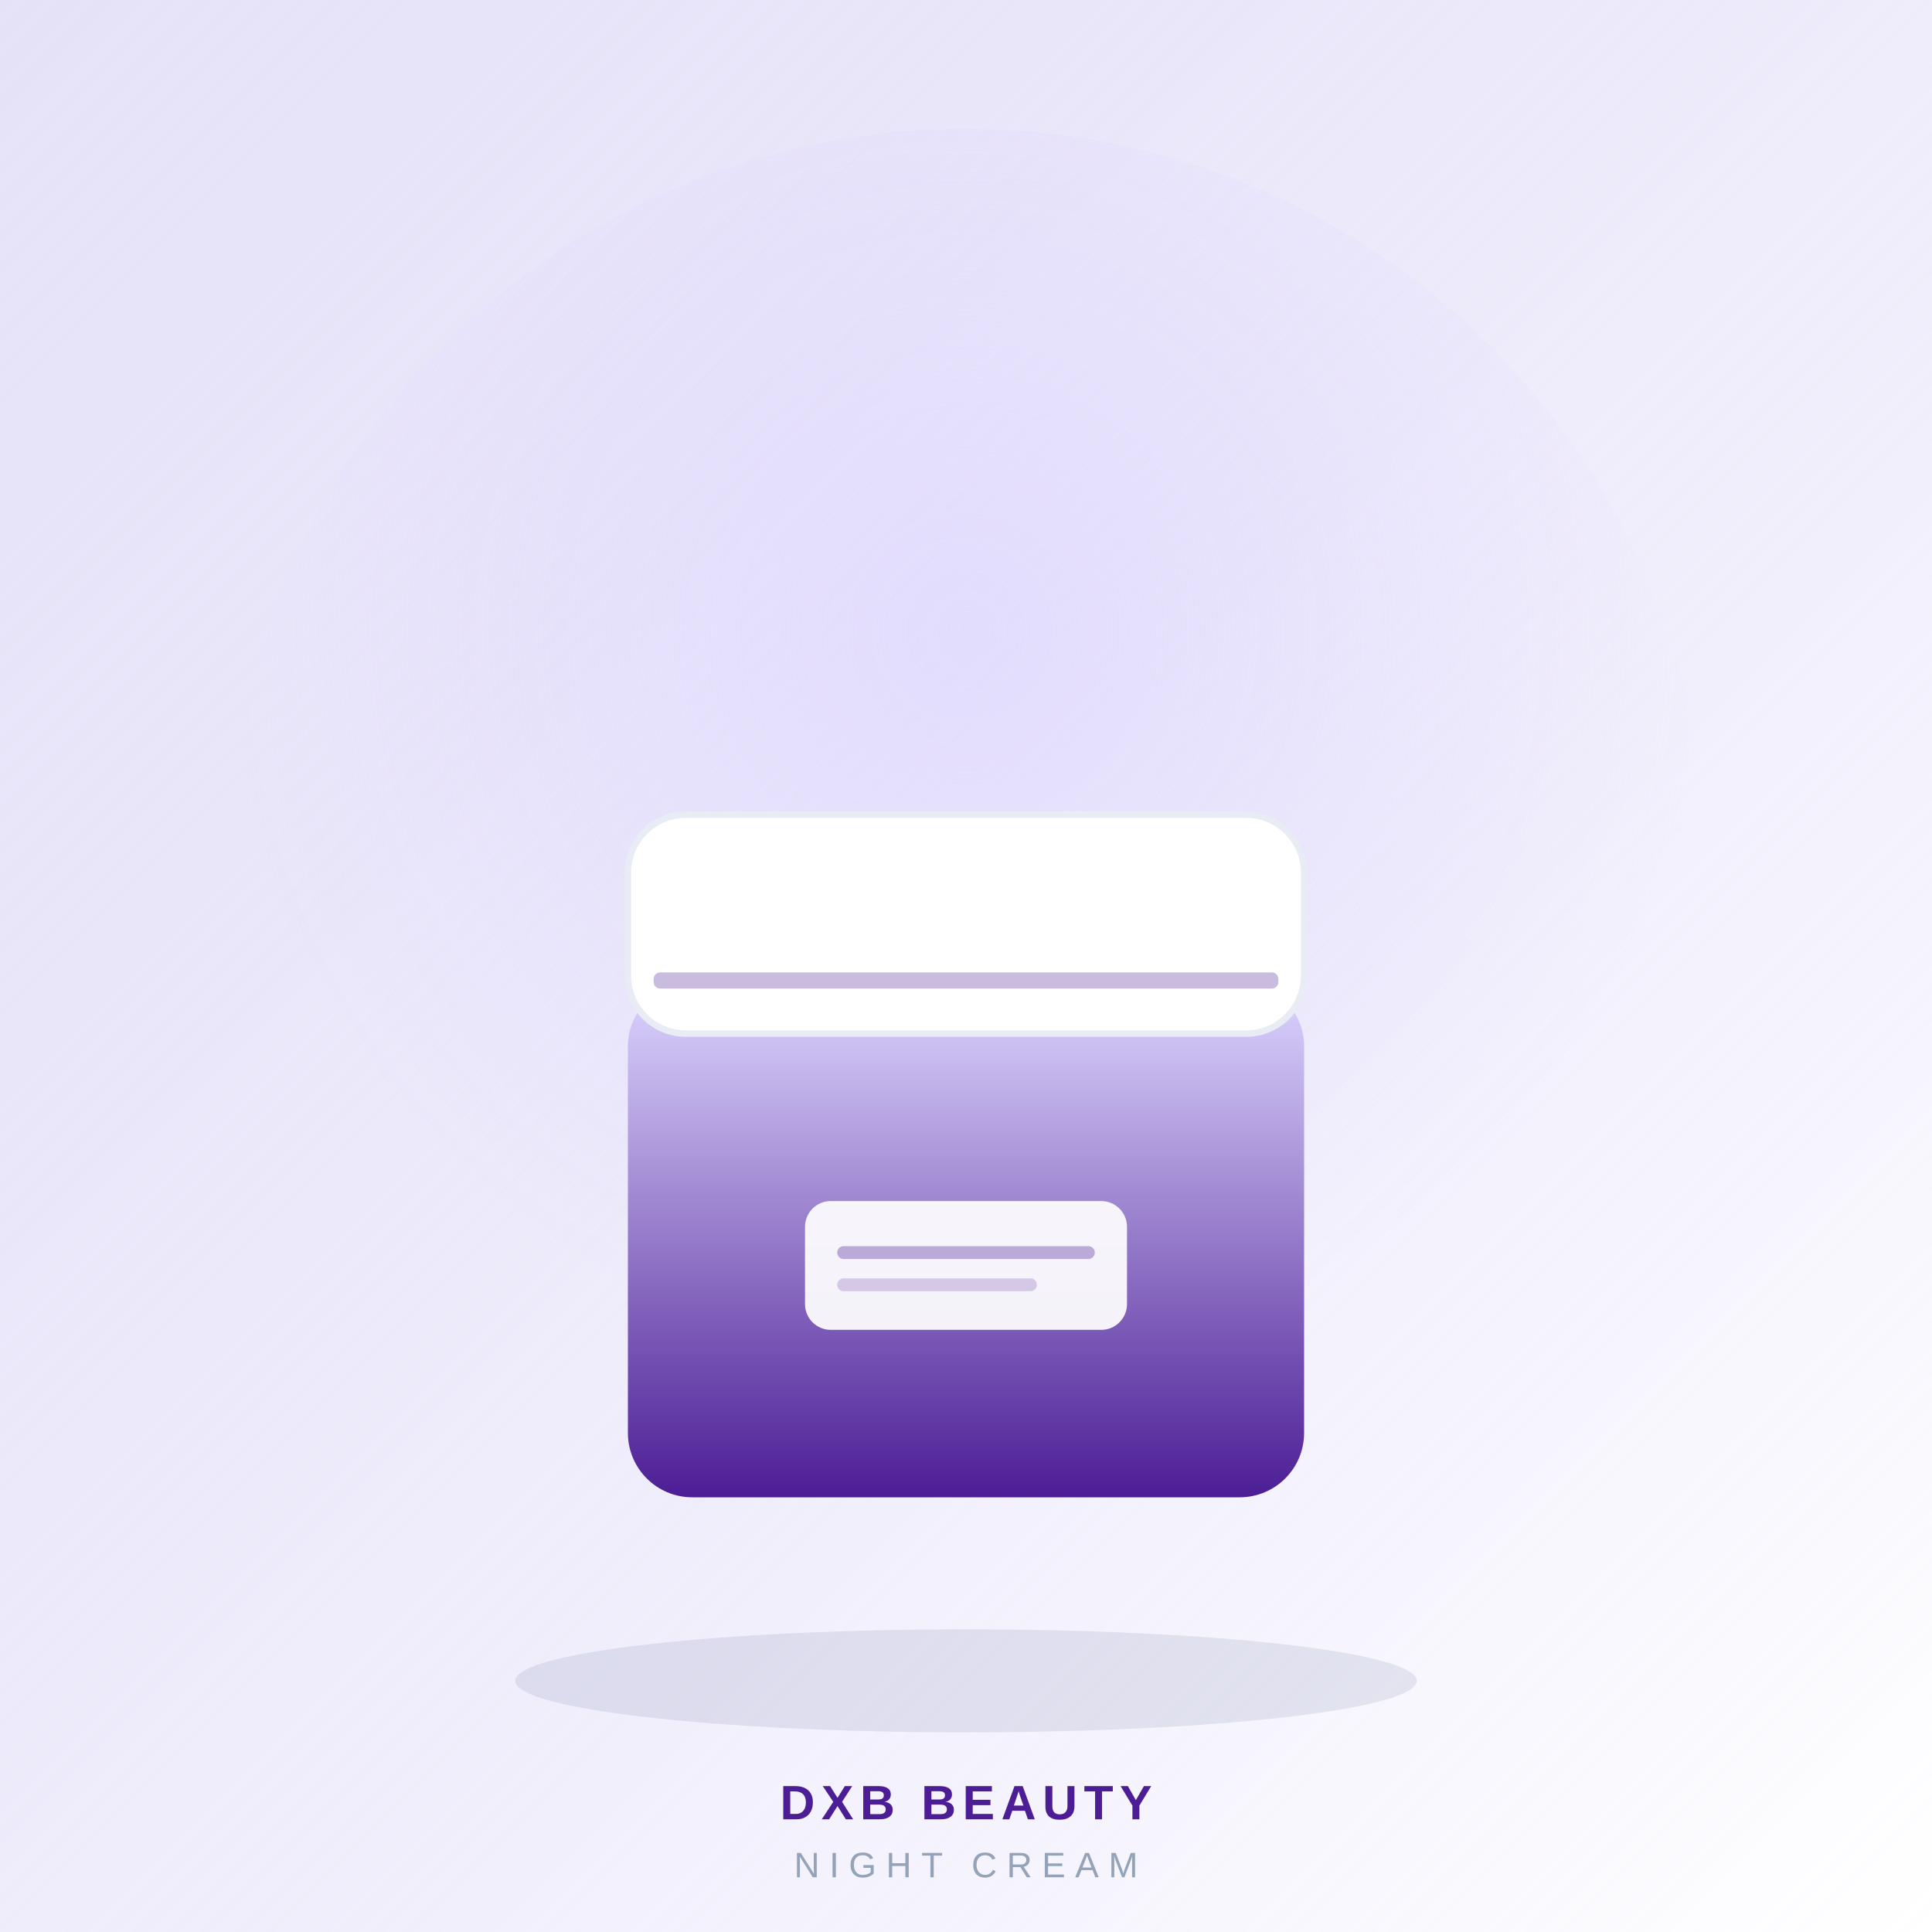
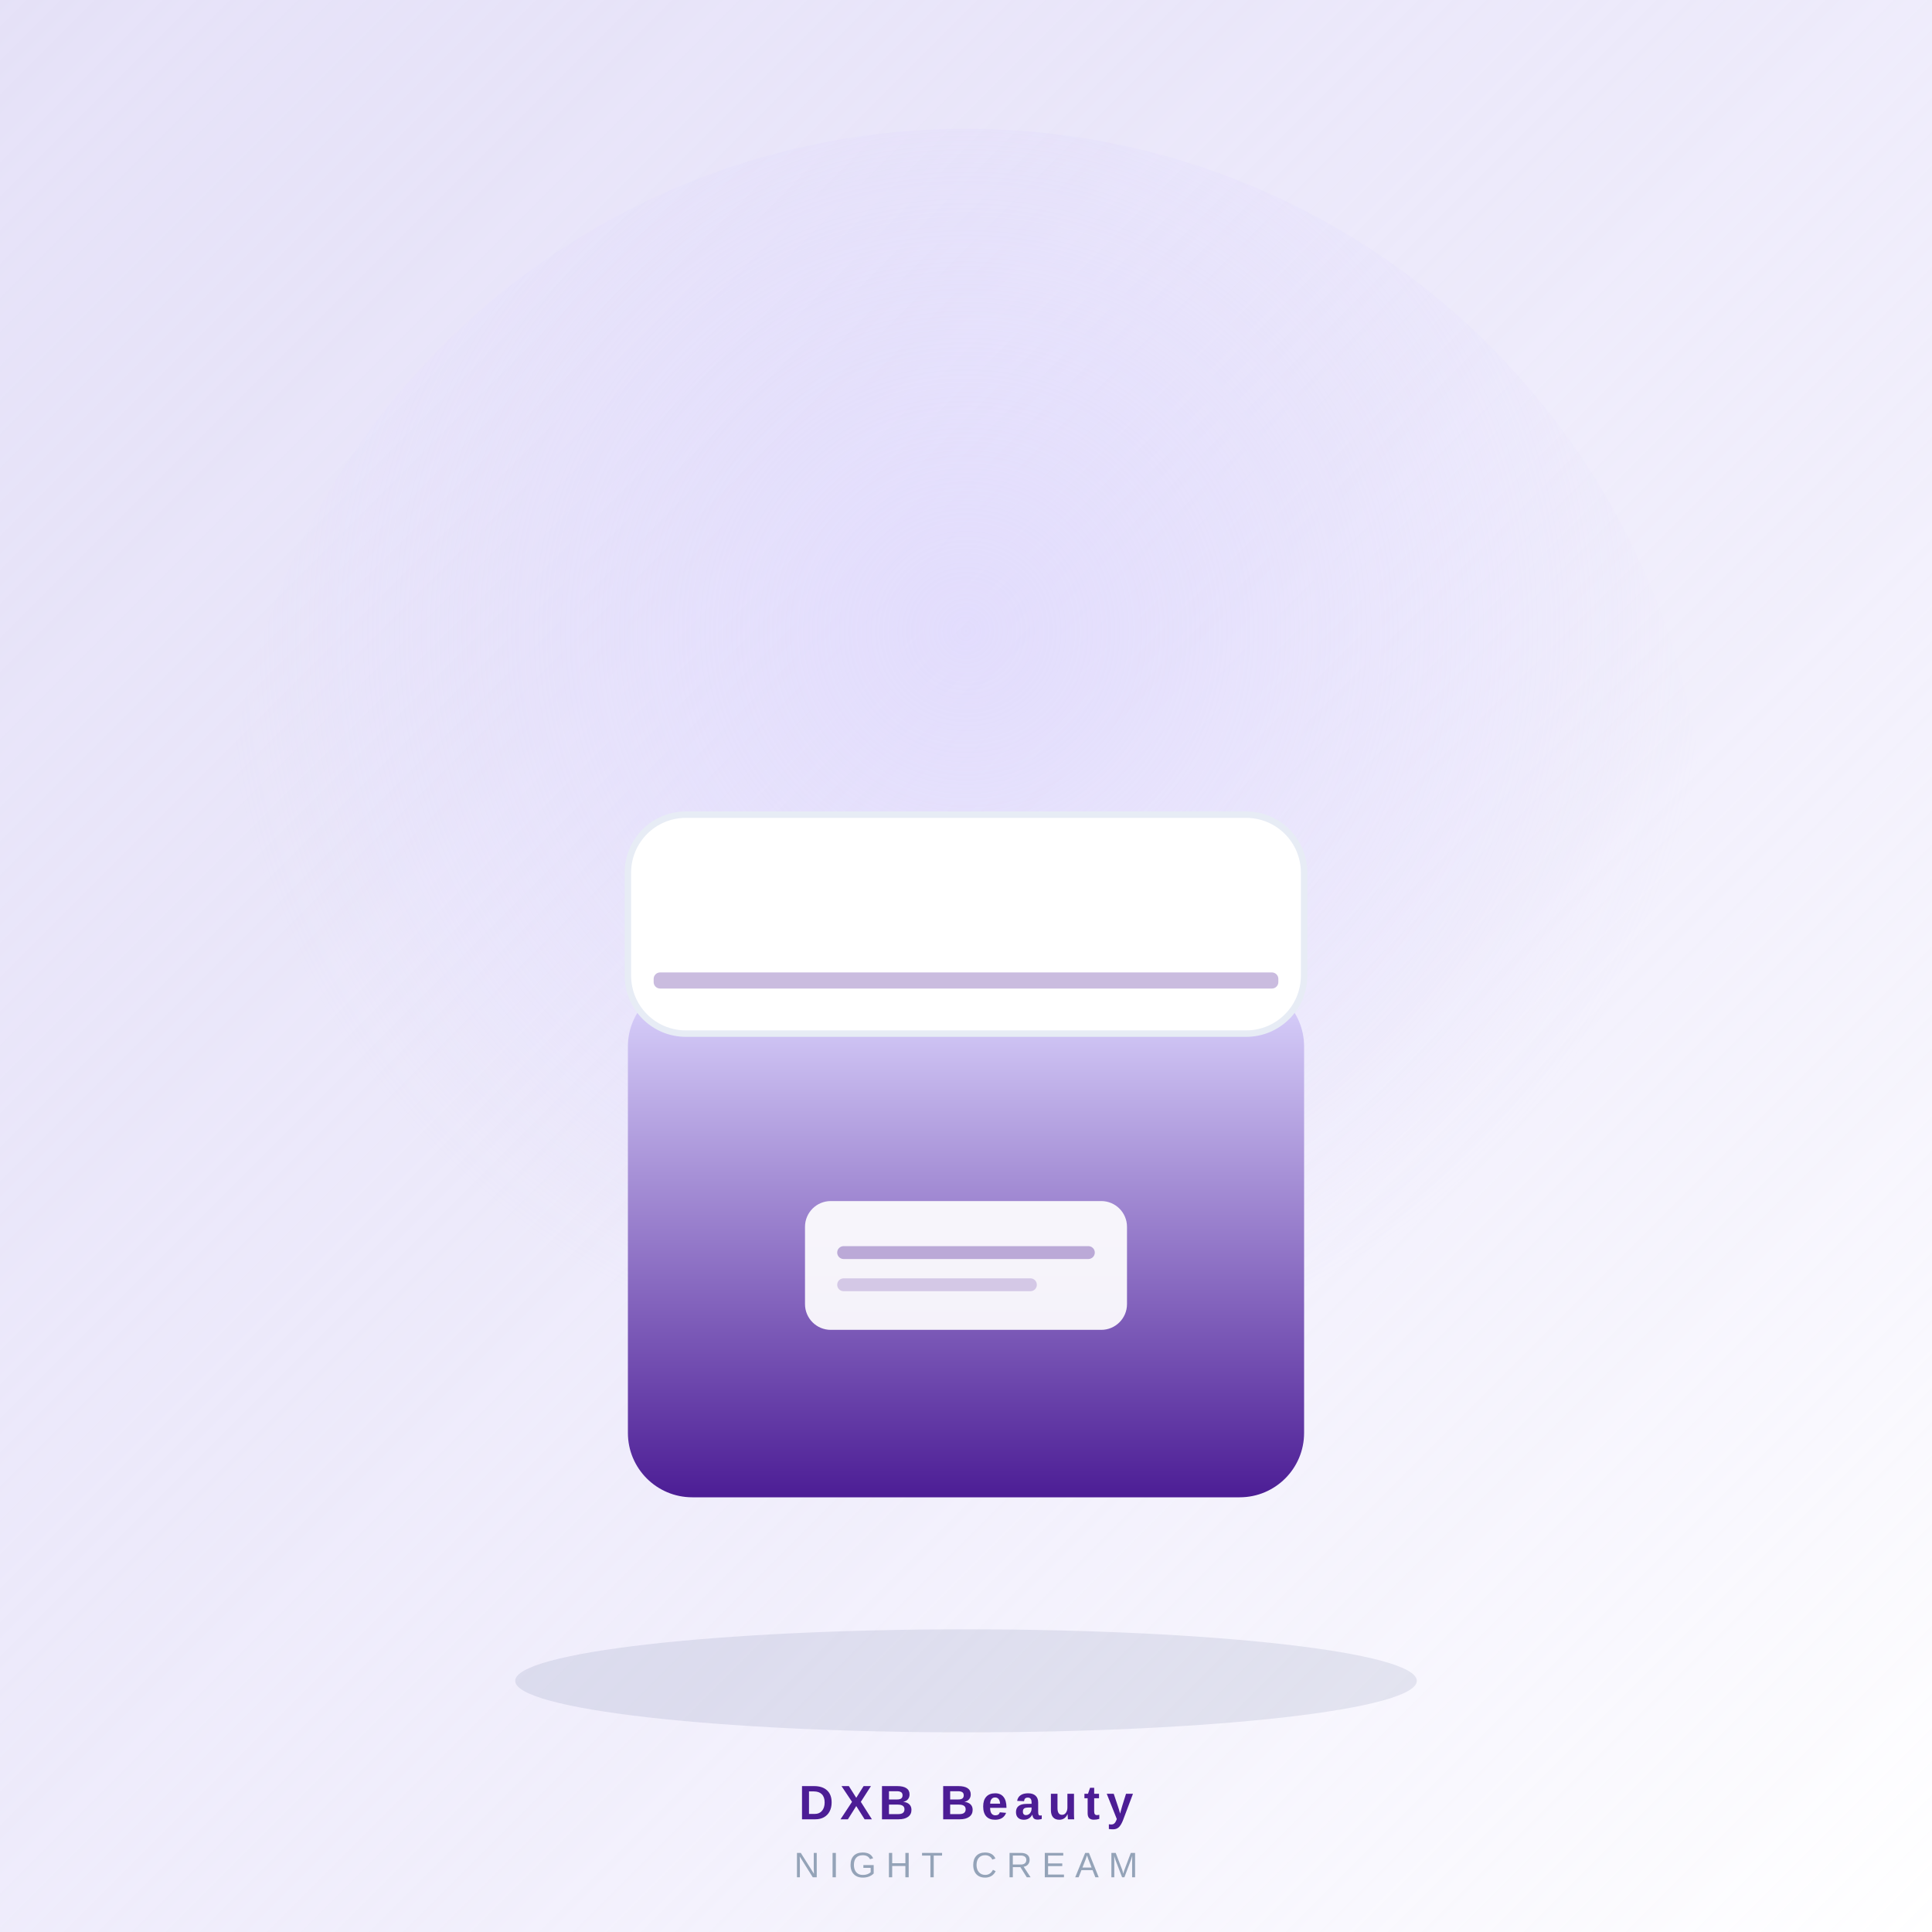
<svg xmlns="http://www.w3.org/2000/svg" width="600" height="600" viewBox="0 0 600 600">
  <defs>
    <linearGradient id="bg" x1="0" y1="0" x2="1" y2="1">
      <stop offset="0%" stop-color="#ddd6fe" stop-opacity="0.55" />
      <stop offset="100%" stop-color="#ffffff" />
    </linearGradient>
    <linearGradient id="body" x1="0" y1="0" x2="0" y2="1">
      <stop offset="0%" stop-color="#ddd6fe" />
      <stop offset="100%" stop-color="#4c1d95" />
    </linearGradient>
    <radialGradient id="spot" cx="50%" cy="34%" r="50%">
      <stop offset="0%" stop-color="#ddd6fe" stop-opacity="0.65" />
      <stop offset="100%" stop-color="#ddd6fe" stop-opacity="0" />
    </radialGradient>
  </defs>
  <rect width="600" height="600" fill="url(#bg)" />
  <ellipse cx="300" cy="270" rx="230" ry="230" fill="url(#spot)" />
  <ellipse cx="300" cy="522" rx="140" ry="16" fill="#0f2064" opacity="0.09" />
  <rect x="195" y="305" width="210" height="160" rx="20" fill="url(#body)" />
  <rect x="195" y="253" width="210" height="68" rx="18" fill="#ffffff" stroke="#e7ecf5" stroke-width="2" />
  <rect x="203" y="302" width="194" height="5" rx="2" fill="#4c1d95" opacity="0.3" />
  <rect x="250" y="373" width="100" height="40" rx="8" fill="#ffffff" opacity="0.92" />
  <rect x="260" y="387" width="80" height="4" rx="2" fill="#4c1d95" opacity="0.35" />
  <rect x="260" y="397" width="62" height="4" rx="2" fill="#4c1d95" opacity="0.2" />
-   <text x="300" y="565" text-anchor="middle" font-family="Arial, sans-serif" font-size="15" font-weight="700" letter-spacing="2" fill="#4c1d95">DXB BEAUTY</text>
+   <text x="300" y="565" text-anchor="middle" font-family="Arial, sans-serif" font-size="15" font-weight="700" letter-spacing="2" fill="#4c1d95">DXB Beauty</text>
  <text x="300" y="583" text-anchor="middle" font-family="Arial, sans-serif" font-size="11" letter-spacing="3" fill="#94a3b8">NIGHT CREAM</text>
</svg>
